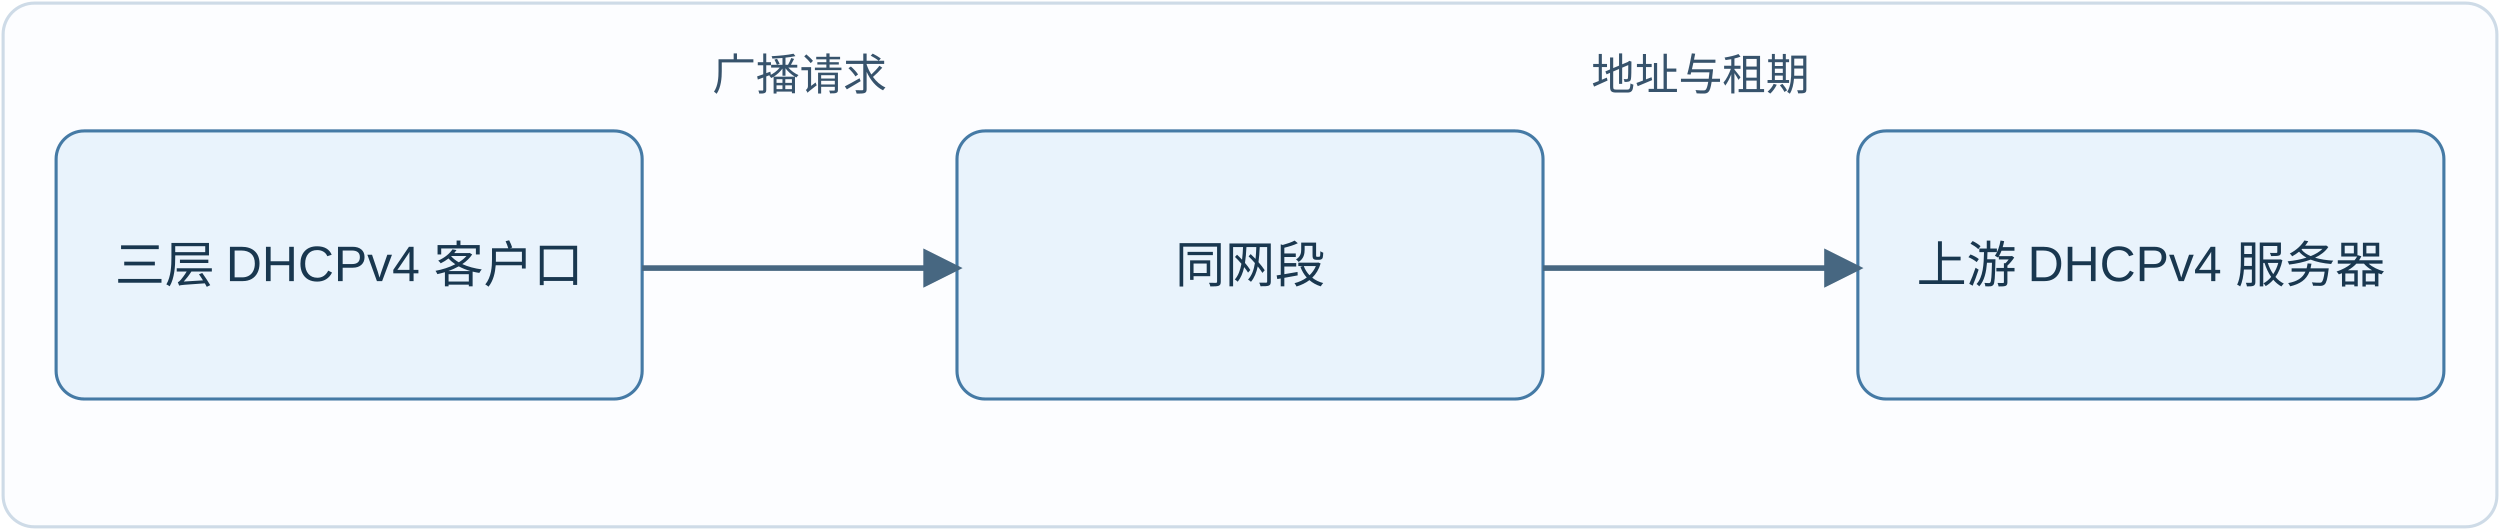
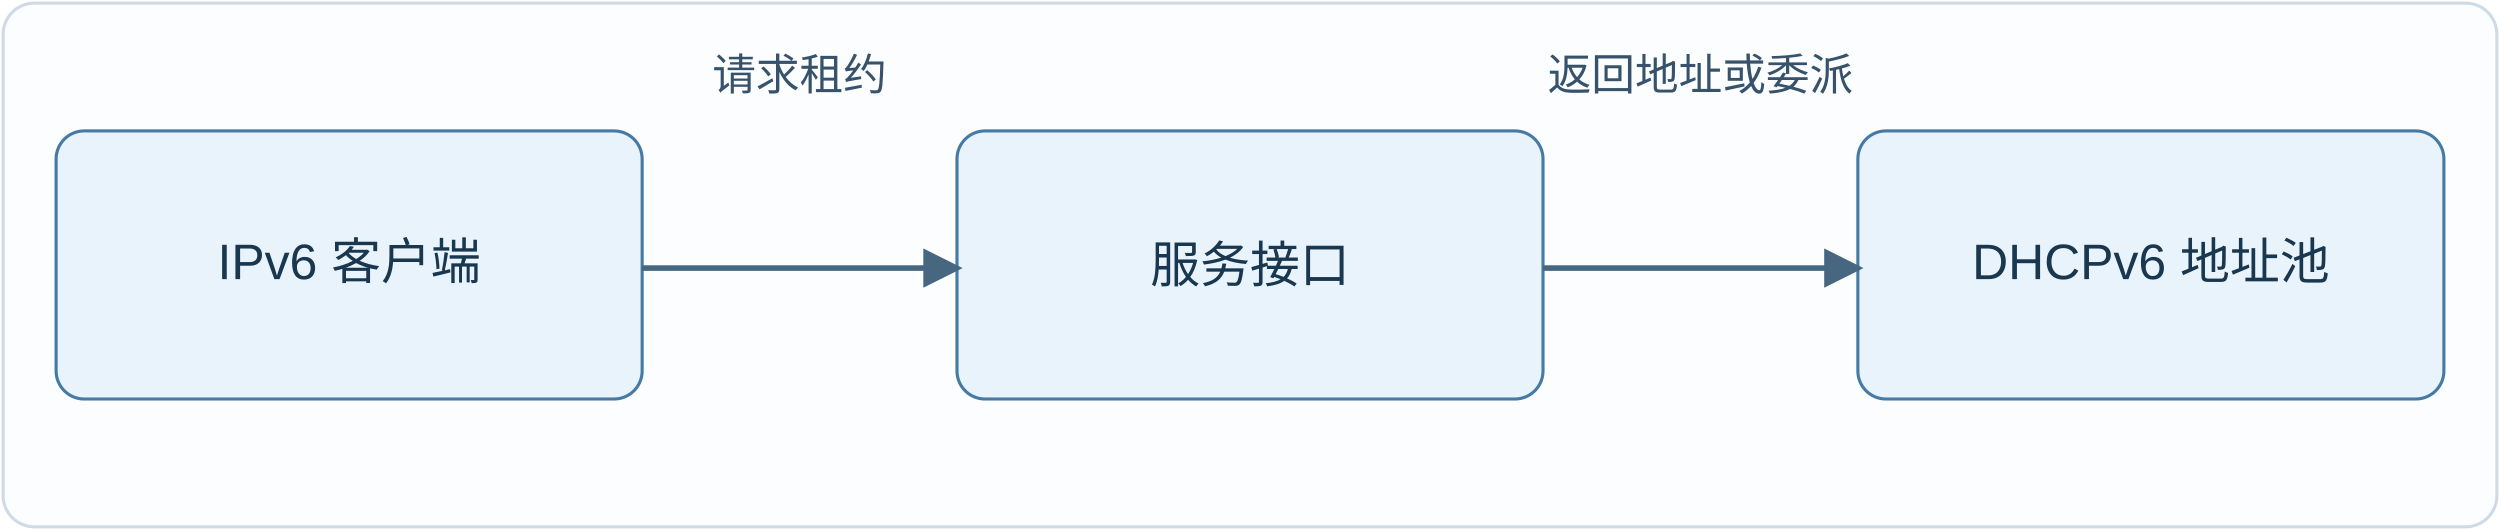
<svg xmlns="http://www.w3.org/2000/svg" viewBox="0 0 802 170" role="img" aria-labelledby="label">
  <defs>
    <marker id="arrow" markerWidth="7" markerHeight="7" refX="6" refY="3.5" orient="auto">
      <path d="M 0 0 L 7 3.5 L 0 7 Z" fill="#476781" />
    </marker>
  </defs>
  <rect x="1" y="1" width="800" height="168" rx="10" fill="#fcfdff" stroke="#cedbe7" />
  <g font-family="Arial, Microsoft YaHei, PingFang SC, sans-serif" text-anchor="middle" dominant-baseline="middle">
    <rect x="18" y="42" width="188" height="86" rx="9" fill="#e9f3fc" stroke="#457aa5" />
-     <text x="112" y="85" font-size="16" fill="#19374f">三层 DHCPv4 客户口</text>
+     <text x="112" y="85" font-size="16" fill="#19374f">IPv6 客户端</text>
    <rect x="307" y="42" width="188" height="86" rx="9" fill="#e9f3fc" stroke="#457aa5" />
-     <text x="401" y="85" font-size="16" fill="#19374f">同网段</text>
+     <text x="401" y="85" font-size="16" fill="#19374f">服务接口</text>
    <rect x="596" y="42" width="188" height="86" rx="9" fill="#e9f3fc" stroke="#457aa5" />
-     <text x="690" y="85" font-size="16" fill="#19374f">上游 DHCPv4 服务器</text>
+     <text x="690" y="85" font-size="16" fill="#19374f">DHCPv6 地址池</text>
    <path d="M 206 86 L 307 86" stroke="#476781" stroke-width="1.8" marker-end="url(#arrow)" fill="none" />
-     <text x="256.5" y="24" font-size="14" fill="#37536c">广播请求</text>
+     <text x="256.5" y="24" font-size="14" fill="#37536c">请求租约</text>
    <path d="M 495 86 L 596 86" stroke="#476781" stroke-width="1.8" marker-end="url(#arrow)" fill="none" />
-     <text x="545.5" y="24" font-size="14" fill="#37536c">地址与租期</text>
+     <text x="545.5" y="24" font-size="14" fill="#37536c">返回地址或委派</text>
  </g>
</svg>
